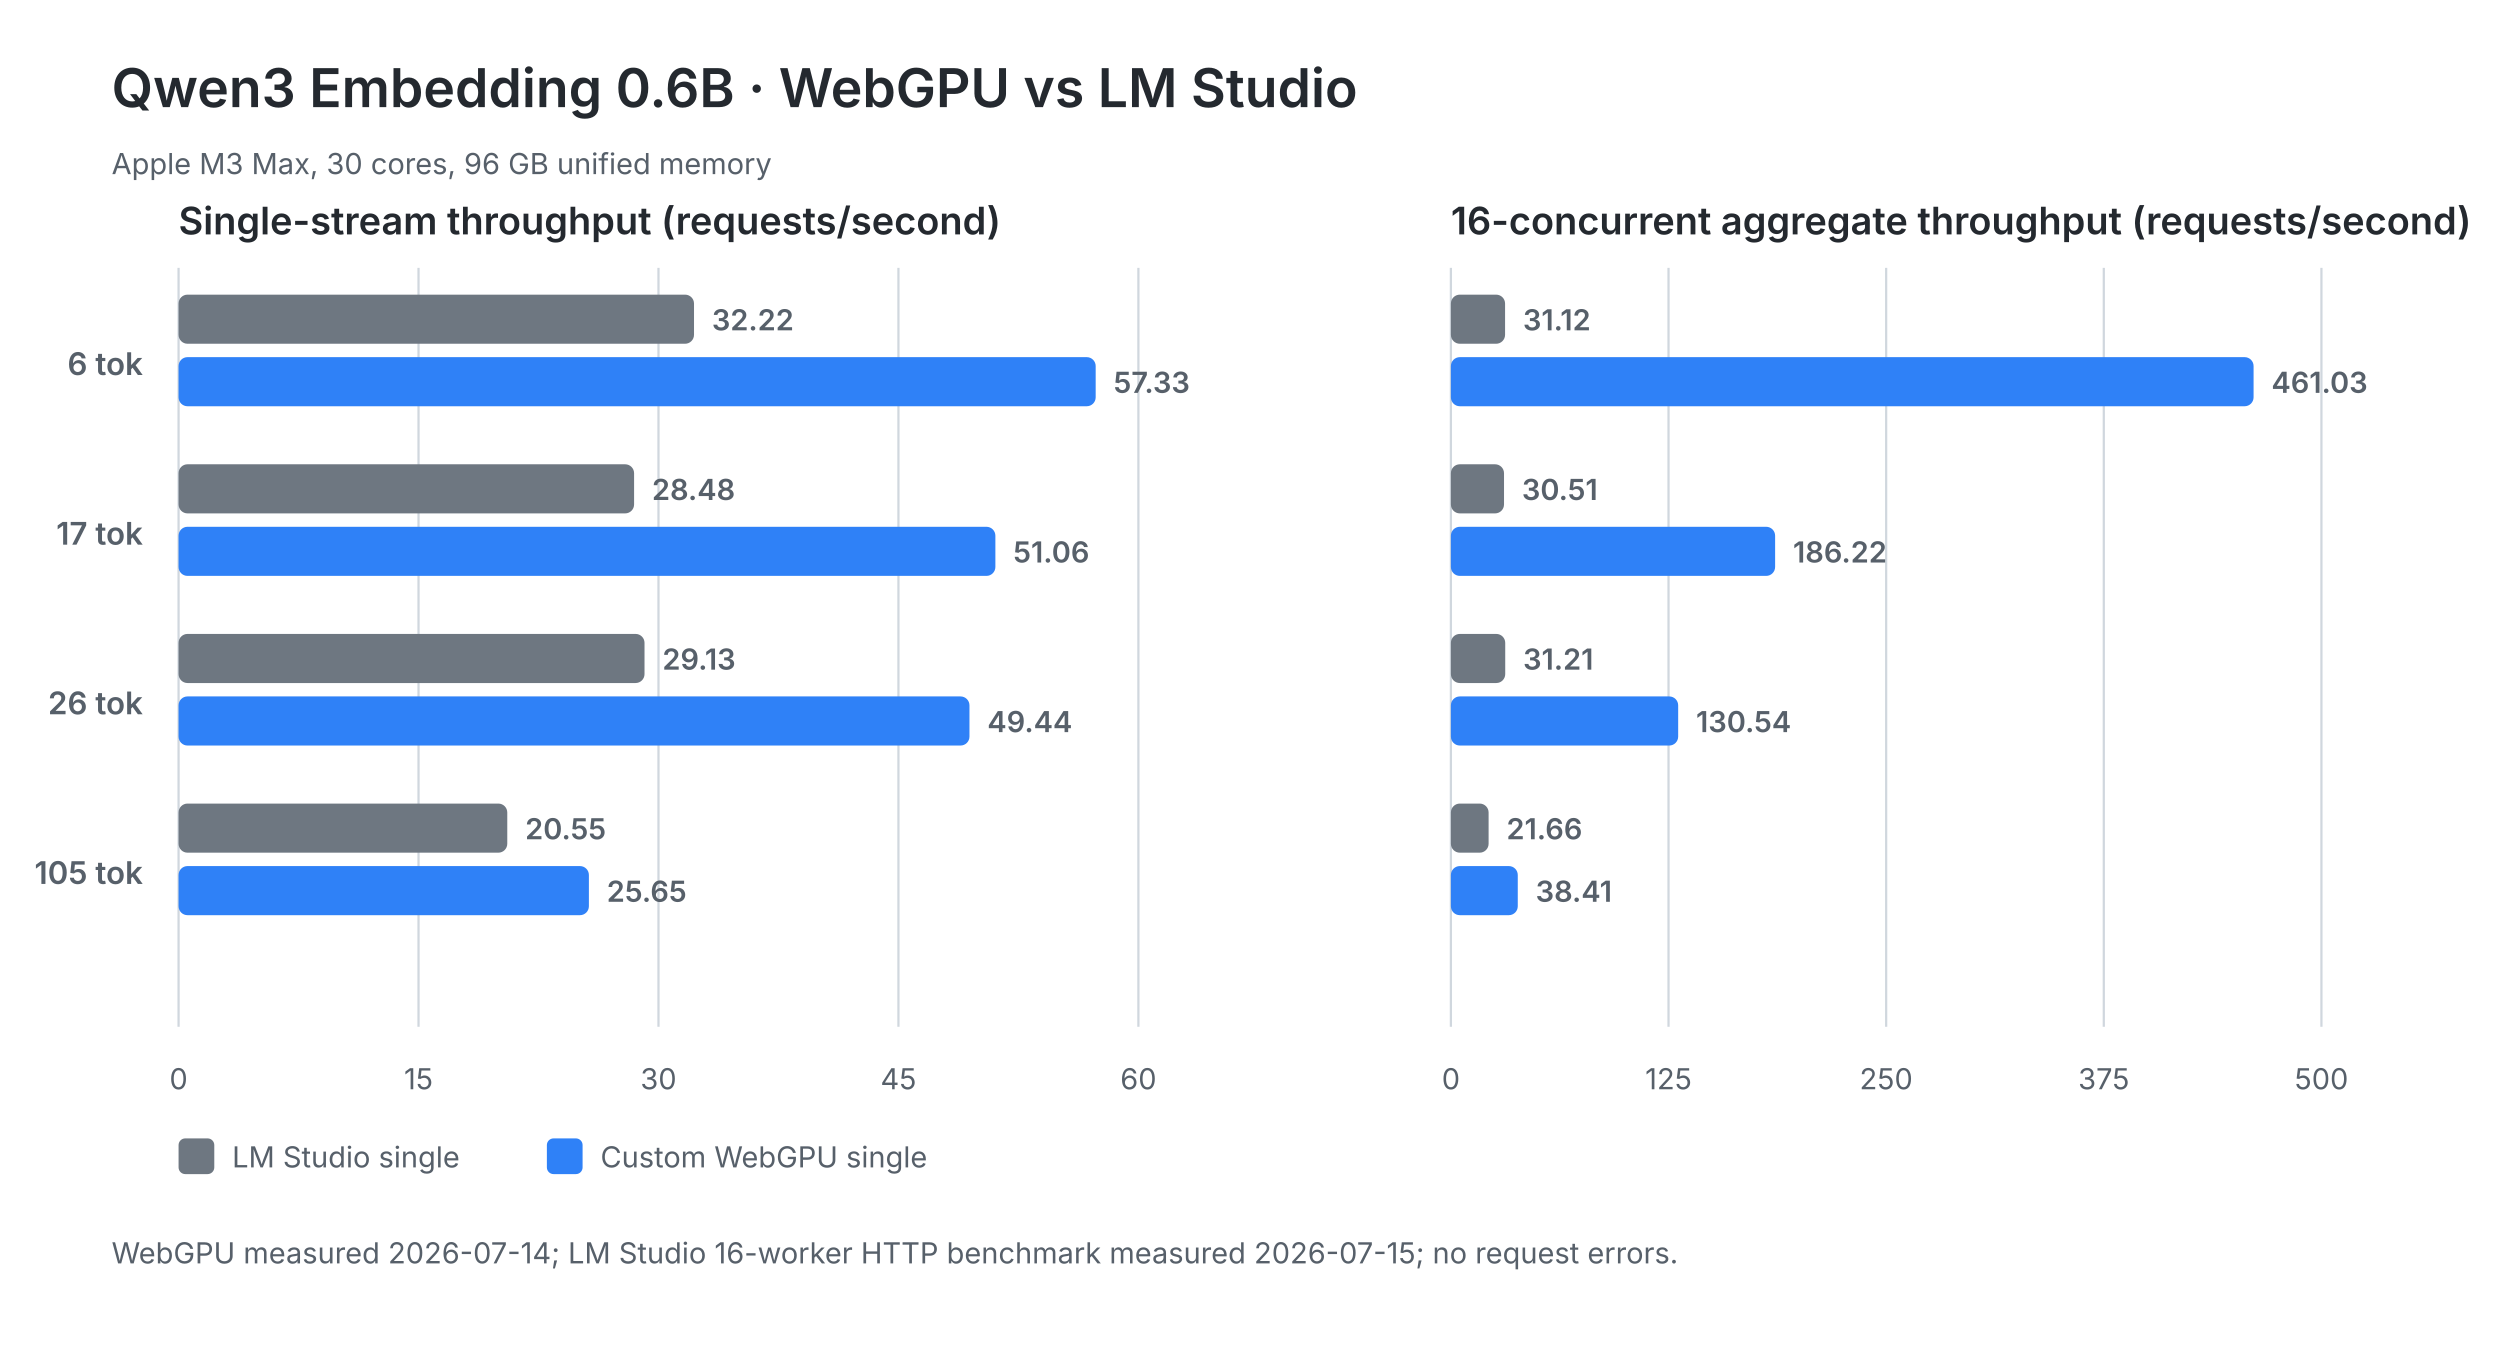
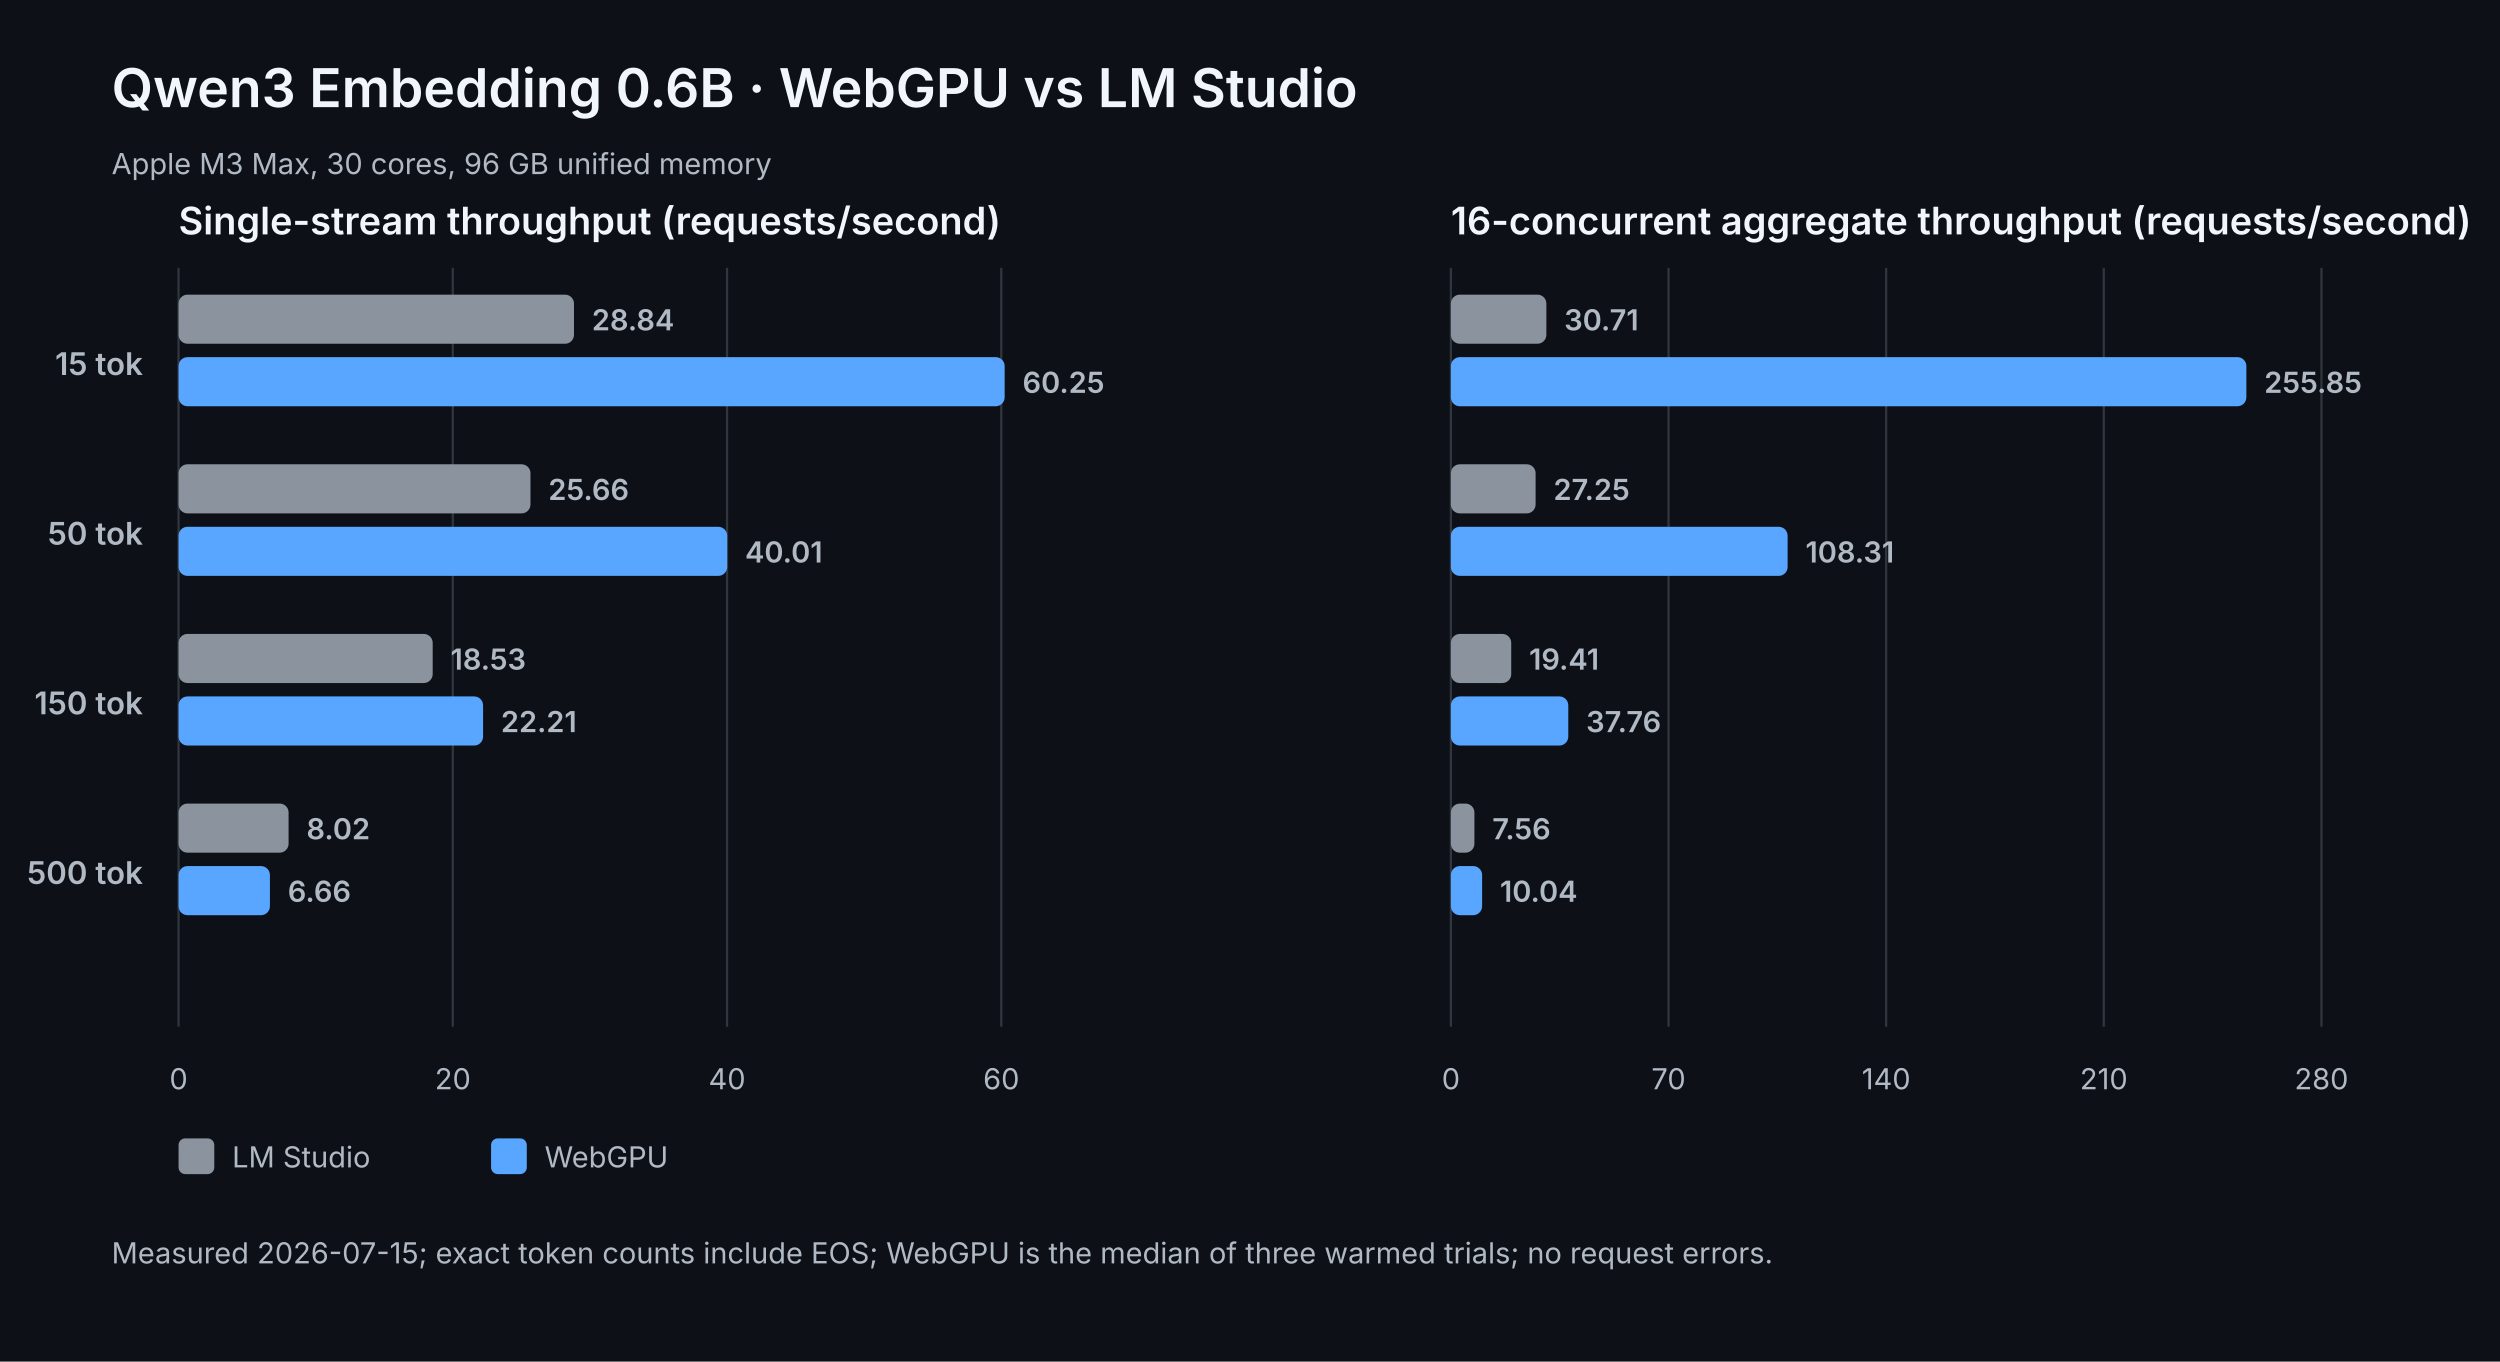
<svg xmlns="http://www.w3.org/2000/svg" width="1120" height="610" viewBox="0 0 1120 610" role="img" aria-labelledby="title desc">
+   <rect width="1120" height="610" fill="#0d1117" />
  <style>
-     .heading { font: 600 24px -apple-system, BlinkMacSystemFont, "Segoe UI", sans-serif; fill: #24292f; }
-     .subheading { font: 600 17px -apple-system, BlinkMacSystemFont, "Segoe UI", sans-serif; fill: #24292f; }
-     .label, .row-label, .value, .tick, .caption { font-family: -apple-system, BlinkMacSystemFont, "Segoe UI", sans-serif; fill: #57606a; }
+     .heading { font: 600 24px -apple-system, BlinkMacSystemFont, "Segoe UI", sans-serif; fill: #f0f6fc; }
+     .subheading { font: 600 17px -apple-system, BlinkMacSystemFont, "Segoe UI", sans-serif; fill: #f0f6fc; }
+     .label, .row-label, .value, .tick, .caption { font-family: -apple-system, BlinkMacSystemFont, "Segoe UI", sans-serif; fill: #b1bac4; }
    .row-label { font-size: 14px; font-weight: 600; }
    .value { font-size: 13px; font-weight: 600; }
    .tick, .caption { font-size: 13px; }
-     .grid { stroke: #d0d7de; stroke-width: 1; }
-     .lm { fill: #6e7781; }
-     .gpu { fill: #2f81f7; }
-     @media (prefers-color-scheme: dark) {
-       .heading, .subheading { fill: #f0f6fc; }
-       .label, .row-label, .value, .tick, .caption { fill: #b1bac4; }
-       .grid { stroke: #30363d; }
-       .lm { fill: #8b949e; }
-       .gpu { fill: #58a6ff; }
-     }
+     .grid { stroke: #30363d; stroke-width: 1; }
+     .lm { fill: #8b949e; }
+     .gpu { fill: #58a6ff; }
  </style>
  <text x="50" y="48" class="heading" text-anchor="start">Qwen3 Embedding 0.6B · WebGPU vs LM Studio</text>
  <text x="50" y="78" class="caption" text-anchor="start">Apple M3 Max, 30 cores, 96 GB unified memory</text>
  <text x="80" y="105" class="subheading" text-anchor="start">Single-stream throughput (requests/second)</text>
  <text x="650" y="105" class="subheading" text-anchor="start">16-concurrent aggregate throughput (requests/second)</text>
  <line x1="80" y1="120" x2="80" y2="460" class="grid" />
  <text x="80" y="488" class="tick" text-anchor="middle">0</text>
-   <line x1="187.5" y1="120" x2="187.5" y2="460" class="grid" />
-   <text x="187.5" y="488" class="tick" text-anchor="middle">15</text>
-   <line x1="295" y1="120" x2="295" y2="460" class="grid" />
-   <text x="295" y="488" class="tick" text-anchor="middle">30</text>
-   <line x1="402.5" y1="120" x2="402.5" y2="460" class="grid" />
-   <text x="402.5" y="488" class="tick" text-anchor="middle">45</text>
-   <line x1="510" y1="120" x2="510" y2="460" class="grid" />
-   <text x="510" y="488" class="tick" text-anchor="middle">60</text>
+   <line x1="202.857" y1="120" x2="202.857" y2="460" class="grid" />
+   <text x="202.857" y="488" class="tick" text-anchor="middle">20</text>
+   <line x1="325.714" y1="120" x2="325.714" y2="460" class="grid" />
+   <text x="325.714" y="488" class="tick" text-anchor="middle">40</text>
+   <line x1="448.571" y1="120" x2="448.571" y2="460" class="grid" />
+   <text x="448.571" y="488" class="tick" text-anchor="middle">60</text>
  <line x1="650" y1="120" x2="650" y2="460" class="grid" />
  <text x="650" y="488" class="tick" text-anchor="middle">0</text>
  <line x1="747.5" y1="120" x2="747.5" y2="460" class="grid" />
-   <text x="747.5" y="488" class="tick" text-anchor="middle">125</text>
+   <text x="747.5" y="488" class="tick" text-anchor="middle">70</text>
  <line x1="845" y1="120" x2="845" y2="460" class="grid" />
-   <text x="845" y="488" class="tick" text-anchor="middle">250</text>
+   <text x="845" y="488" class="tick" text-anchor="middle">140</text>
  <line x1="942.5" y1="120" x2="942.5" y2="460" class="grid" />
-   <text x="942.5" y="488" class="tick" text-anchor="middle">375</text>
+   <text x="942.5" y="488" class="tick" text-anchor="middle">210</text>
  <line x1="1040" y1="120" x2="1040" y2="460" class="grid" />
-   <text x="1040" y="488" class="tick" text-anchor="middle">500</text>
-   <text x="64" y="168" class="row-label" text-anchor="end">6 tok</text>
-   <rect x="80" y="132" width="230.919" height="22" rx="4" class="lm" />
-   <rect x="80" y="160" width="410.865" height="22" rx="4" class="gpu" />
-   <text x="318.919" y="148" class="value" text-anchor="start">32.22</text>
-   <text x="498.865" y="176" class="value" text-anchor="start">57.33</text>
-   <rect x="650" y="132" width="24.272" height="22" rx="4" class="lm" />
-   <rect x="650" y="160" width="359.603" height="22" rx="4" class="gpu" />
-   <text x="682.272" y="148" class="value" text-anchor="start">31.12</text>
-   <text x="1017.603" y="176" class="value" text-anchor="start">461.03</text>
-   <text x="64" y="244" class="row-label" text-anchor="end">17 tok</text>
-   <rect x="80" y="208" width="204.073" height="22" rx="4" class="lm" />
-   <rect x="80" y="236" width="365.93" height="22" rx="4" class="gpu" />
-   <text x="292.073" y="224" class="value" text-anchor="start">28.48</text>
-   <text x="453.93" y="252" class="value" text-anchor="start">51.06</text>
-   <rect x="650" y="208" width="23.801" height="22" rx="4" class="lm" />
-   <rect x="650" y="236" width="145.252" height="22" rx="4" class="gpu" />
-   <text x="681.801" y="224" class="value" text-anchor="start">30.51</text>
-   <text x="803.252" y="252" class="value" text-anchor="start">186.22</text>
-   <text x="64" y="320" class="row-label" text-anchor="end">26 tok</text>
-   <rect x="80" y="284" width="208.744" height="22" rx="4" class="lm" />
-   <rect x="80" y="312" width="354.32" height="22" rx="4" class="gpu" />
-   <text x="296.744" y="300" class="value" text-anchor="start">29.13</text>
-   <text x="442.32" y="328" class="value" text-anchor="start">49.44</text>
-   <rect x="650" y="284" width="24.341" height="22" rx="4" class="lm" />
-   <rect x="650" y="312" width="101.821" height="22" rx="4" class="gpu" />
-   <text x="682.341" y="300" class="value" text-anchor="start">31.21</text>
-   <text x="759.821" y="328" class="value" text-anchor="start">130.54</text>
-   <text x="64" y="396" class="row-label" text-anchor="end">105 tok</text>
-   <rect x="80" y="360" width="147.259" height="22" rx="4" class="lm" />
-   <rect x="80" y="388" width="183.825" height="22" rx="4" class="gpu" />
-   <text x="235.259" y="376" class="value" text-anchor="start">20.55</text>
-   <text x="271.825" y="404" class="value" text-anchor="start">25.65</text>
-   <rect x="650" y="360" width="16.895" height="22" rx="4" class="lm" />
-   <rect x="650" y="388" width="29.96" height="22" rx="4" class="gpu" />
-   <text x="674.895" y="376" class="value" text-anchor="start">21.66</text>
-   <text x="687.96" y="404" class="value" text-anchor="start">38.41</text>
+   <text x="1040" y="488" class="tick" text-anchor="middle">280</text>
+   <text x="64" y="168" class="row-label" text-anchor="end">15 tok</text>
+   <rect x="80" y="132" width="177.147" height="22" rx="4" class="lm" />
+   <rect x="80" y="160" width="370.085" height="22" rx="4" class="gpu" />
+   <text x="265.147" y="148" class="value" text-anchor="start">28.84</text>
+   <text x="458.085" y="176" class="value" text-anchor="start">60.25</text>
+   <rect x="650" y="132" width="42.771" height="22" rx="4" class="lm" />
+   <rect x="650" y="160" width="356.366" height="22" rx="4" class="gpu" />
+   <text x="700.771" y="148" class="value" text-anchor="start">30.71</text>
+   <text x="1014.366" y="176" class="value" text-anchor="start">255.85</text>
+   <text x="64" y="244" class="row-label" text-anchor="end">50 tok</text>
+   <rect x="80" y="208" width="157.651" height="22" rx="4" class="lm" />
+   <rect x="80" y="236" width="245.778" height="22" rx="4" class="gpu" />
+   <text x="245.651" y="224" class="value" text-anchor="start">25.66</text>
+   <text x="333.778" y="252" class="value" text-anchor="start">40.01</text>
+   <rect x="650" y="208" width="37.952" height="22" rx="4" class="lm" />
+   <rect x="650" y="236" width="150.854" height="22" rx="4" class="gpu" />
+   <text x="695.952" y="224" class="value" text-anchor="start">27.25</text>
+   <text x="808.854" y="252" class="value" text-anchor="start">108.31</text>
+   <text x="64" y="320" class="row-label" text-anchor="end">150 tok</text>
+   <rect x="80" y="284" width="113.845" height="22" rx="4" class="lm" />
+   <rect x="80" y="312" width="136.422" height="22" rx="4" class="gpu" />
+   <text x="201.845" y="300" class="value" text-anchor="start">18.53</text>
+   <text x="224.422" y="328" class="value" text-anchor="start">22.21</text>
+   <rect x="650" y="284" width="27.031" height="22" rx="4" class="lm" />
+   <rect x="650" y="312" width="52.592" height="22" rx="4" class="gpu" />
+   <text x="685.031" y="300" class="value" text-anchor="start">19.41</text>
+   <text x="710.592" y="328" class="value" text-anchor="start">37.76</text>
+   <text x="64" y="396" class="row-label" text-anchor="end">500 tok</text>
+   <rect x="80" y="360" width="49.287" height="22" rx="4" class="lm" />
+   <rect x="80" y="388" width="40.922" height="22" rx="4" class="gpu" />
+   <text x="137.287" y="376" class="value" text-anchor="start">8.02</text>
+   <text x="128.922" y="404" class="value" text-anchor="start">6.66</text>
+   <rect x="650" y="360" width="10.534" height="22" rx="4" class="lm" />
+   <rect x="650" y="388" width="13.986" height="22" rx="4" class="gpu" />
+   <text x="668.534" y="376" class="value" text-anchor="start">7.56</text>
+   <text x="671.986" y="404" class="value" text-anchor="start">10.04</text>
  <rect x="80" y="510" width="16" height="16" rx="3" class="lm" />
-   <text x="104" y="523" class="caption" text-anchor="start">LM Studio single</text>
-   <rect x="245" y="510" width="16" height="16" rx="3" class="gpu" />
-   <text x="269" y="523" class="caption" text-anchor="start">Custom WebGPU single</text>
-   <text x="50" y="566" class="caption" text-anchor="start">WebGPU measured 2026-07-14; LM Studio 16-worker HTTP benchmark measured 2026-07-15; no request errors.</text>
+   <text x="104" y="523" class="caption" text-anchor="start">LM Studio</text>
+   <rect x="220" y="510" width="16" height="16" rx="3" class="gpu" />
+   <text x="244" y="523" class="caption" text-anchor="start">WebGPU</text>
+   <text x="50" y="566" class="caption" text-anchor="start">Measured 2026-07-15; exact token counts include EOS; WebGPU is the median of three warmed trials; no request errors.</text>
</svg>
